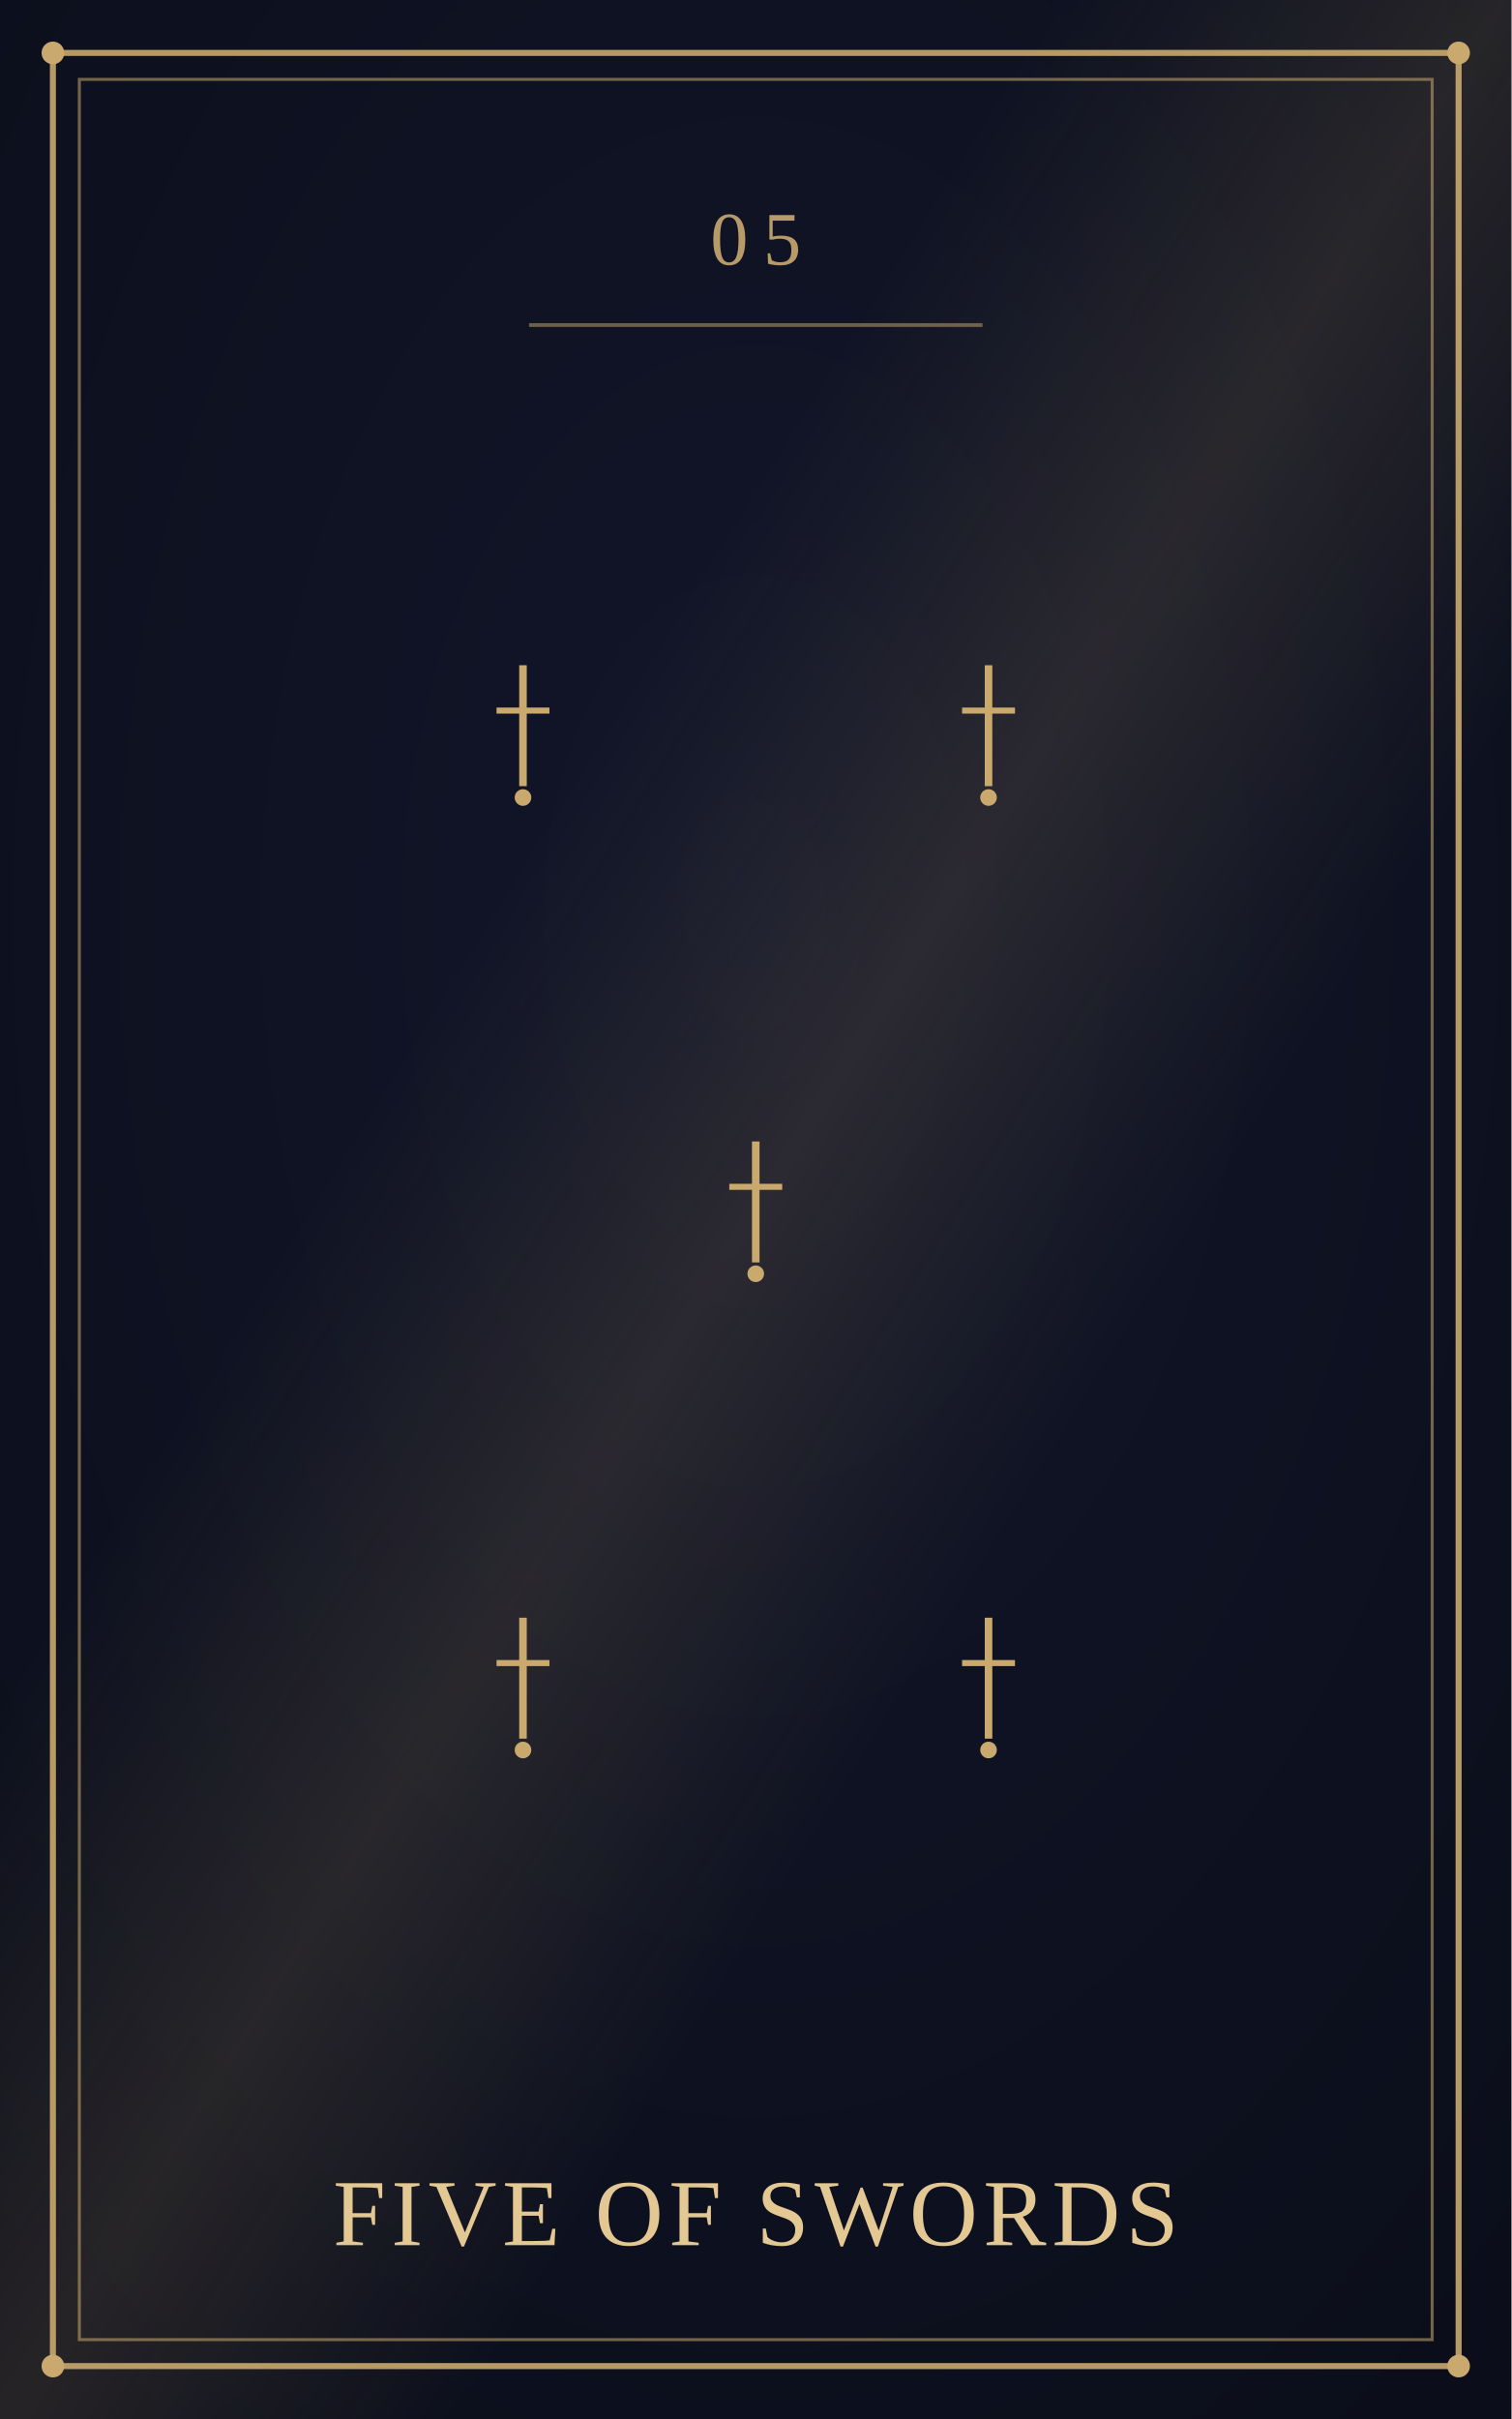
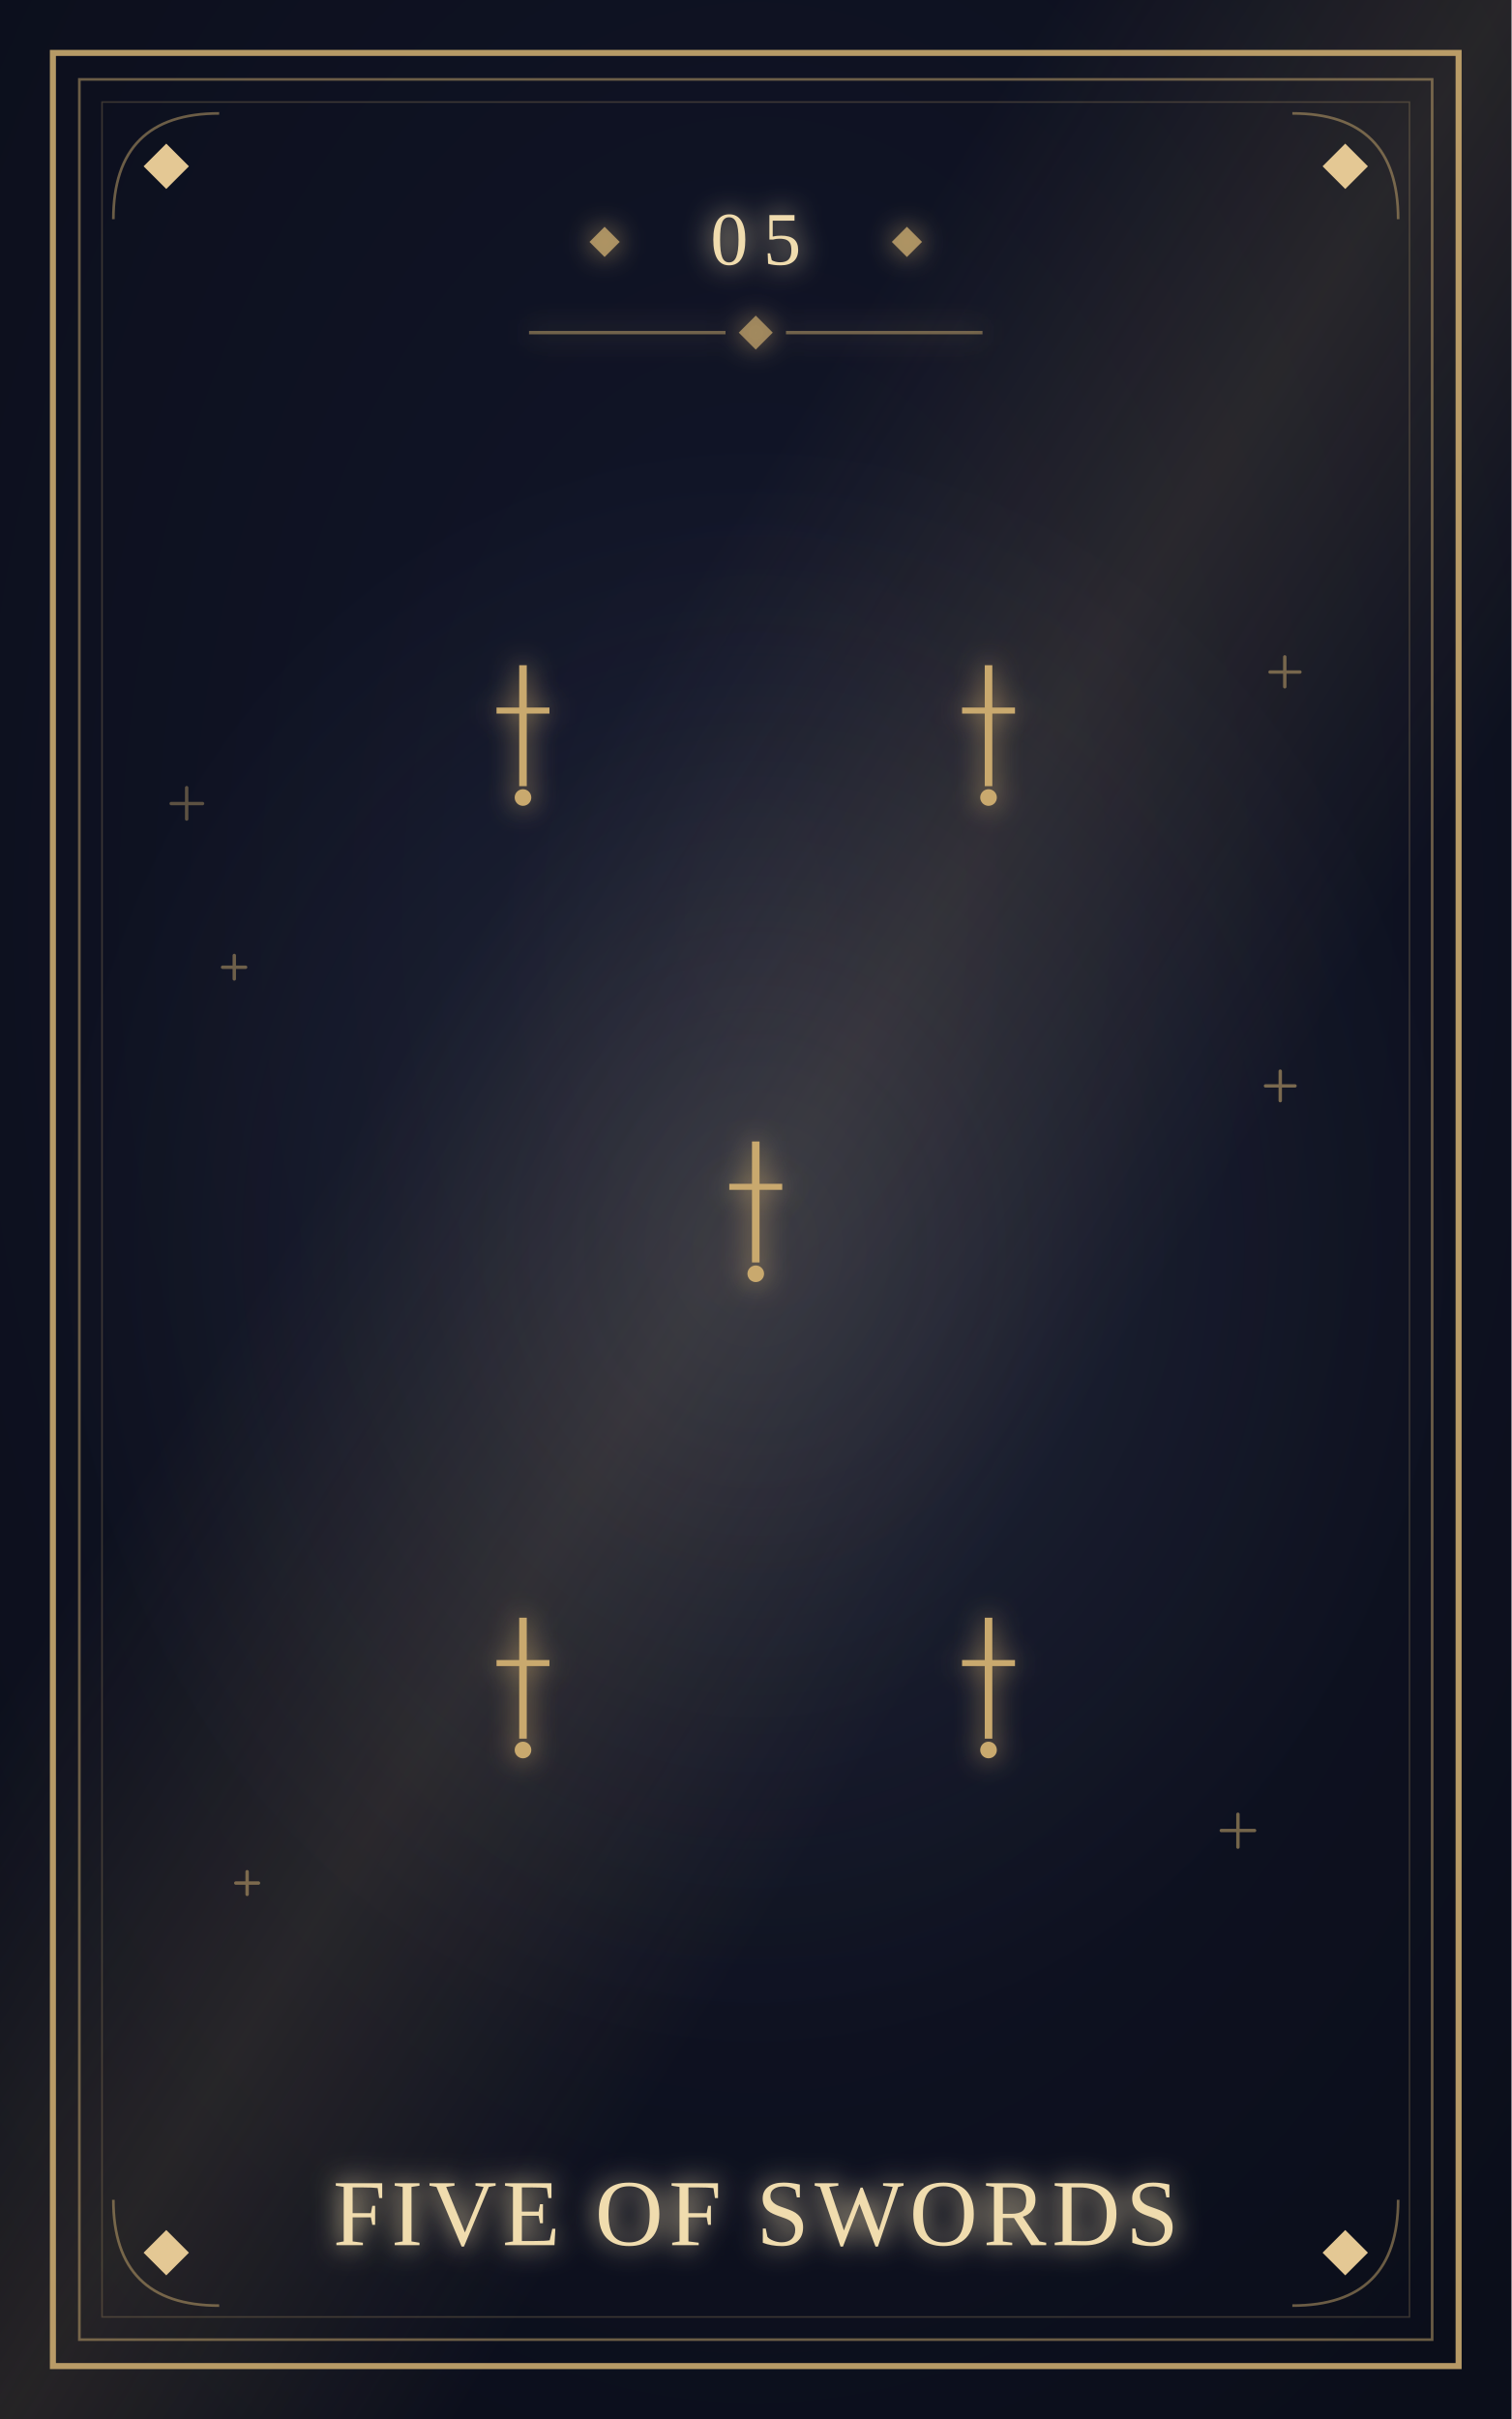
<svg xmlns="http://www.w3.org/2000/svg" viewBox="0 0 400 640" width="400" height="640">
  <defs>
    <radialGradient id="bgGrad" cx="50%" cy="38%" r="75%">
      <stop offset="0%" stop-color="#12162a" />
      <stop offset="100%" stop-color="#0b0e1a" />
    </radialGradient>
    <linearGradient id="sheen" x1="0%" y1="0%" x2="100%" y2="100%">
      <stop offset="35%" stop-color="#c9a96e" stop-opacity="0" />
      <stop offset="50%" stop-color="#c9a96e" stop-opacity="0.14" />
      <stop offset="65%" stop-color="#c9a96e" stop-opacity="0" />
    </linearGradient>
+     <radialGradient id="halo" cx="50%" cy="50%" r="50%">
+       <stop offset="0%" stop-color="#b9c2cf" stop-opacity="0.13" />
+       <stop offset="45%" stop-color="#b9c2cf" stop-opacity="0.06" />
+       <stop offset="100%" stop-color="#b9c2cf" stop-opacity="0" />
+     </radialGradient>
+     <filter id="glow" x="-40%" y="-40%" width="180%" height="180%">
+       <feGaussianBlur stdDeviation="3.5" result="b" />
+       <feMerge>
+         <feMergeNode in="b" />
+         <feMergeNode in="SourceGraphic" />
+       </feMerge>
+     </filter>
    <symbol id="sym-wands" viewBox="-20 -20 40 40">
      <g>
        <line x1="0" y1="-18" x2="0" y2="18" stroke="#c9a96e" stroke-width="2" stroke-linecap="round" transform="rotate(18)" />
        <line x1="-5" y1="-10" x2="5" y2="-6" stroke="#c9a96e" stroke-width="1.3" transform="rotate(18)" />
        <line x1="-5" y1="2" x2="5" y2="6" stroke="#c9a96e" stroke-width="1.3" transform="rotate(18)" />
      </g>
    </symbol>
    <symbol id="sym-cups" viewBox="-20 -20 40 40">
      <g>
        <path d="M -9 -12 L 9 -12 L 5 6 A 5 5 0 0 1 -5 6 Z" fill="none" stroke="#c9a96e" stroke-width="1.6" />
        <line x1="0" y1="6" x2="0" y2="14" stroke="#c9a96e" stroke-width="1.6" />
        <line x1="-6" y1="16" x2="6" y2="16" stroke="#c9a96e" stroke-width="1.6" />
      </g>
    </symbol>
    <symbol id="sym-swords" viewBox="-20 -20 40 40">
      <g>
        <line x1="0" y1="-18" x2="0" y2="14" stroke="#c9a96e" stroke-width="2" />
        <line x1="-7" y1="-6" x2="7" y2="-6" stroke="#c9a96e" stroke-width="1.6" />
        <circle cx="0" cy="17" r="2.2" fill="#c9a96e" />
      </g>
    </symbol>
    <symbol id="sym-pentacles" viewBox="-20 -20 40 40">
      <g>
        <circle cx="0" cy="0" r="13" fill="none" stroke="#c9a96e" stroke-width="1.5" opacity="1" />
        <polygon points="0,-8.4 2,-2.75 7.99,-2.6 3.23,1.05 4.94,6.8 0,3.4 -4.94,6.8 -3.23,1.05 -7.99,-2.6 -2,-2.75" fill="none" stroke="#c9a96e" stroke-width="1.2" opacity="1" />
      </g>
    </symbol>
  </defs>
  <rect x="0" y="0" width="400" height="640" fill="url(#bgGrad)" />
+   <ellipse cx="200" cy="330" rx="185" ry="215" fill="url(#halo)" />
  <rect x="0" y="0" width="400" height="640" fill="url(#sheen)" />
  <rect x="14" y="14" width="372" height="612" fill="none" stroke="#c9a96e" stroke-width="1.6" opacity="0.9" />
-   <rect x="21" y="21" width="358" height="598" fill="none" stroke="#c9a96e" stroke-width="0.8" opacity="0.55" />
-   <circle cx="14" cy="14" r="3" fill="#c9a96e" />
-   <circle cx="386" cy="14" r="3" fill="#c9a96e" />
-   <circle cx="14" cy="626" r="3" fill="#c9a96e" />
-   <circle cx="386" cy="626" r="3" fill="#c9a96e" />
-   <use href="#sym-swords" x="118.4" y="174" width="40" height="40" />
-   <use href="#sym-swords" x="241.6" y="174" width="40" height="40" />
-   <use href="#sym-swords" x="180" y="300" width="40" height="40" />
-   <use href="#sym-swords" x="118.4" y="426" width="40" height="40" />
-   <use href="#sym-swords" x="241.6" y="426" width="40" height="40" />
-   <text x="200" y="70" text-anchor="middle" font-family="Georgia, 'Times New Roman', serif" font-size="20" letter-spacing="4" fill="#c9a96e" opacity="0.9">05</text>
-   <line x1="140" y1="86" x2="260" y2="86" stroke="#c9a96e" stroke-width="1" opacity="0.5" />
-   <text x="200" y="594" text-anchor="middle" font-family="Georgia, 'Times New Roman', serif" font-size="25" letter-spacing="1.5" fill="#e4c894">FIVE OF SWORDS</text>
+   <rect x="21" y="21" width="358" height="598" fill="none" stroke="#c9a96e" stroke-width="0.7" opacity="0.5" />
+   <rect x="27" y="27" width="346" height="586" fill="none" stroke="#c9a96e" stroke-width="0.4" opacity="0.25" />
+   <polygon points="44,38 50,44 44,50 38,44" fill="#e4c894" opacity="1" />
+   <polygon points="356,38 362,44 356,50 350,44" fill="#e4c894" opacity="1" />
+   <polygon points="44,590 50,596 44,602 38,596" fill="#e4c894" opacity="1" />
+   <polygon points="356,590 362,596 356,602 350,596" fill="#e4c894" opacity="1" />
+   <g fill="none" stroke="#c9a96e" stroke-width="0.7" opacity="0.5">
+     <path d="M30 58 Q30 30 58 30" />
+     <path d="M370 58 Q370 30 342 30" />
+     <path d="M30 582 Q30 610 58 610" />
+     <path d="M370 582 Q370 610 342 610" />
+   </g>
+   <g stroke="#c9a96e" stroke-width="0.9" stroke-linecap="round" opacity="0.54">
+     <line x1="65.4" y1="495.2" x2="65.4" y2="501.2" />
+     <line x1="62.4" y1="498.2" x2="68.4" y2="498.2" />
+   </g>
+   <g stroke="#c9a96e" stroke-width="0.9" stroke-linecap="round" opacity="0.56">
+     <line x1="338.8" y1="283.4" x2="338.8" y2="291.2" />
+     <line x1="334.9" y1="287.3" x2="342.7" y2="287.3" />
+   </g>
+   <g stroke="#c9a96e" stroke-width="0.9" stroke-linecap="round" opacity="0.42">
+     <line x1="49.4" y1="208.4" x2="49.4" y2="216.7" />
+     <line x1="45.3" y1="212.6" x2="53.6" y2="212.6" />
+   </g>
+   <g stroke="#c9a96e" stroke-width="0.9" stroke-linecap="round" opacity="0.52">
+     <line x1="340.0" y1="173.8" x2="340.0" y2="181.7" />
+     <line x1="336.1" y1="177.8" x2="344.0" y2="177.8" />
+   </g>
+   <g stroke="#c9a96e" stroke-width="0.9" stroke-linecap="round" opacity="0.50">
+     <line x1="62.0" y1="252.8" x2="62.0" y2="259.0" />
+     <line x1="58.9" y1="255.9" x2="65.0" y2="255.9" />
+   </g>
+   <g stroke="#c9a96e" stroke-width="0.9" stroke-linecap="round" opacity="0.55">
+     <line x1="327.6" y1="480.0" x2="327.6" y2="488.7" />
+     <line x1="323.2" y1="484.3" x2="332.0" y2="484.3" />
+   </g>
+   <g filter="url(#glow)">
+     <use href="#sym-swords" x="118.4" y="174" width="40" height="40" />
+     <use href="#sym-swords" x="241.6" y="174" width="40" height="40" />
+     <use href="#sym-swords" x="180" y="300" width="40" height="40" />
+     <use href="#sym-swords" x="118.4" y="426" width="40" height="40" />
+     <use href="#sym-swords" x="241.6" y="426" width="40" height="40" />
+     <text x="200" y="70" text-anchor="middle" font-family="Georgia, 'Times New Roman', serif" font-size="20" letter-spacing="4" fill="#f0dcae">05</text>
+     <polygon points="160,60 164,64 160,68 156,64" fill="#c9a96e" opacity="0.8" />
+     <polygon points="240,60 244,64 240,68 236,64" fill="#c9a96e" opacity="0.8" />
+     <line x1="140" y1="88" x2="192" y2="88" stroke="#c9a96e" stroke-width="0.9" opacity="0.5" />
+     <line x1="208" y1="88" x2="260" y2="88" stroke="#c9a96e" stroke-width="0.9" opacity="0.5" />
+     <polygon points="200,83.5 204.5,88 200,92.5 195.5,88" fill="#c9a96e" opacity="0.7" />
+     <text x="200" y="594" text-anchor="middle" font-family="Georgia, 'Times New Roman', serif" font-size="25" letter-spacing="1.5" fill="#f0dcae">FIVE OF SWORDS</text>
+   </g>
</svg>
